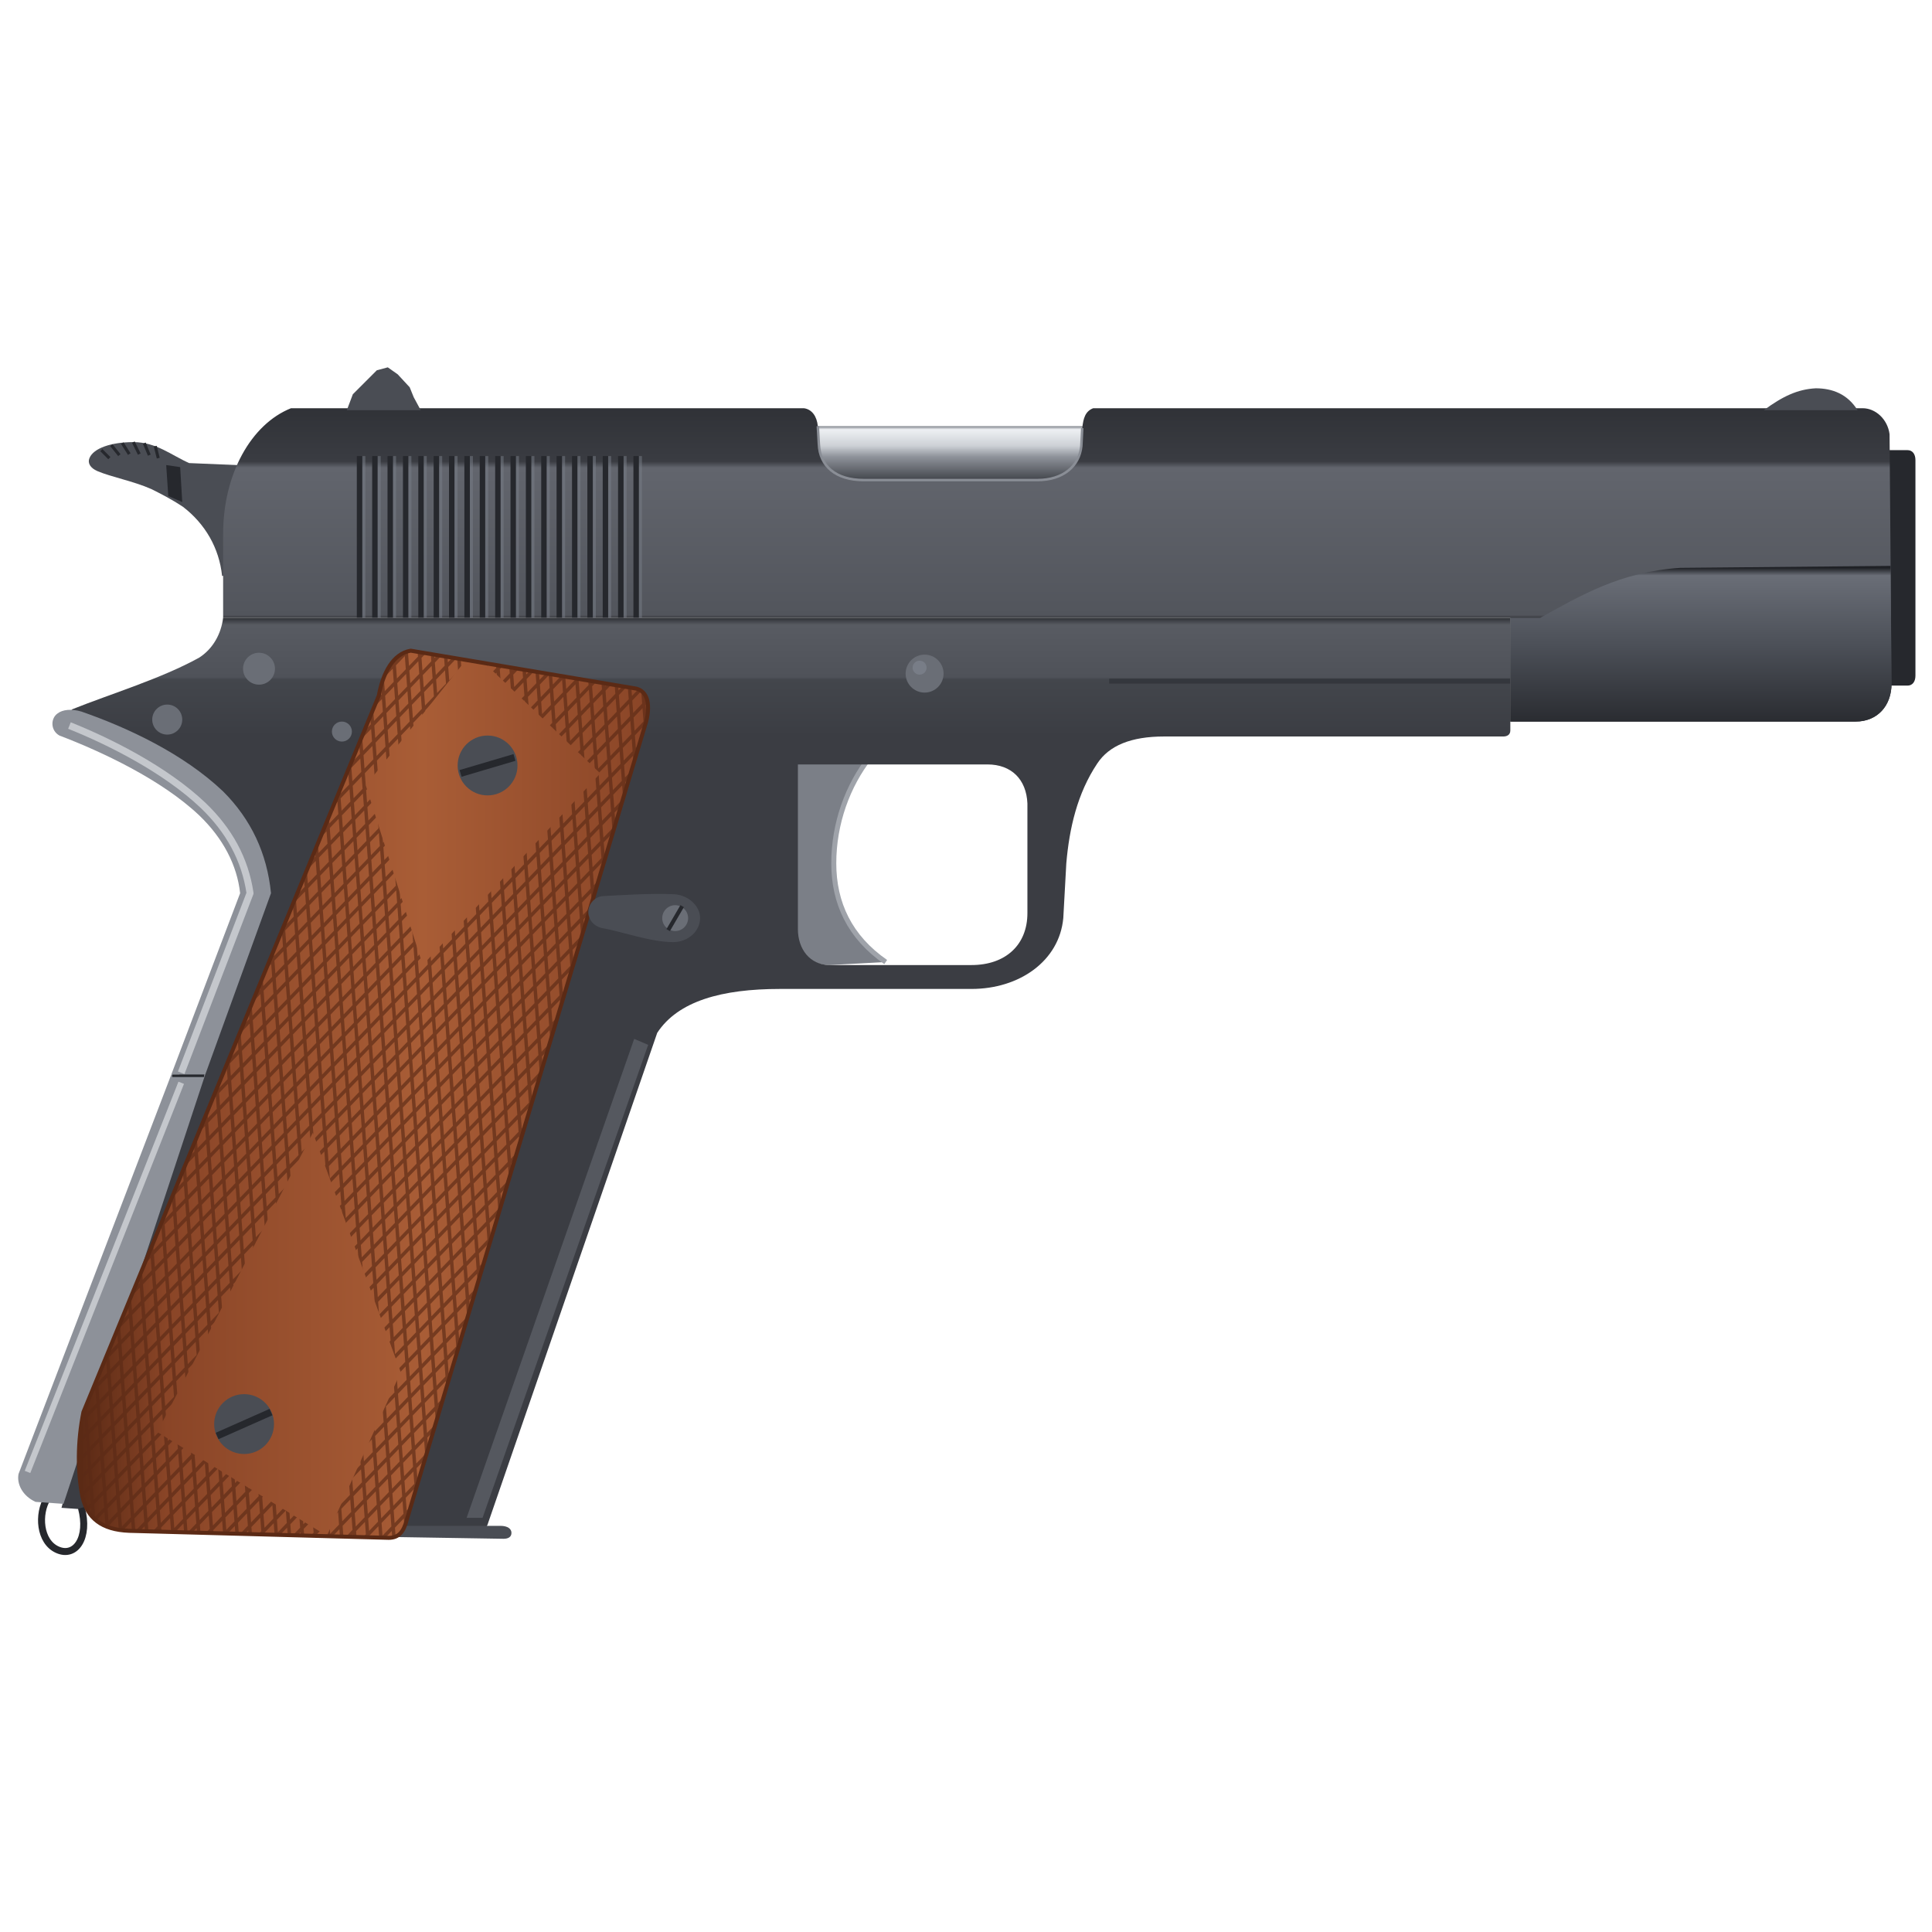
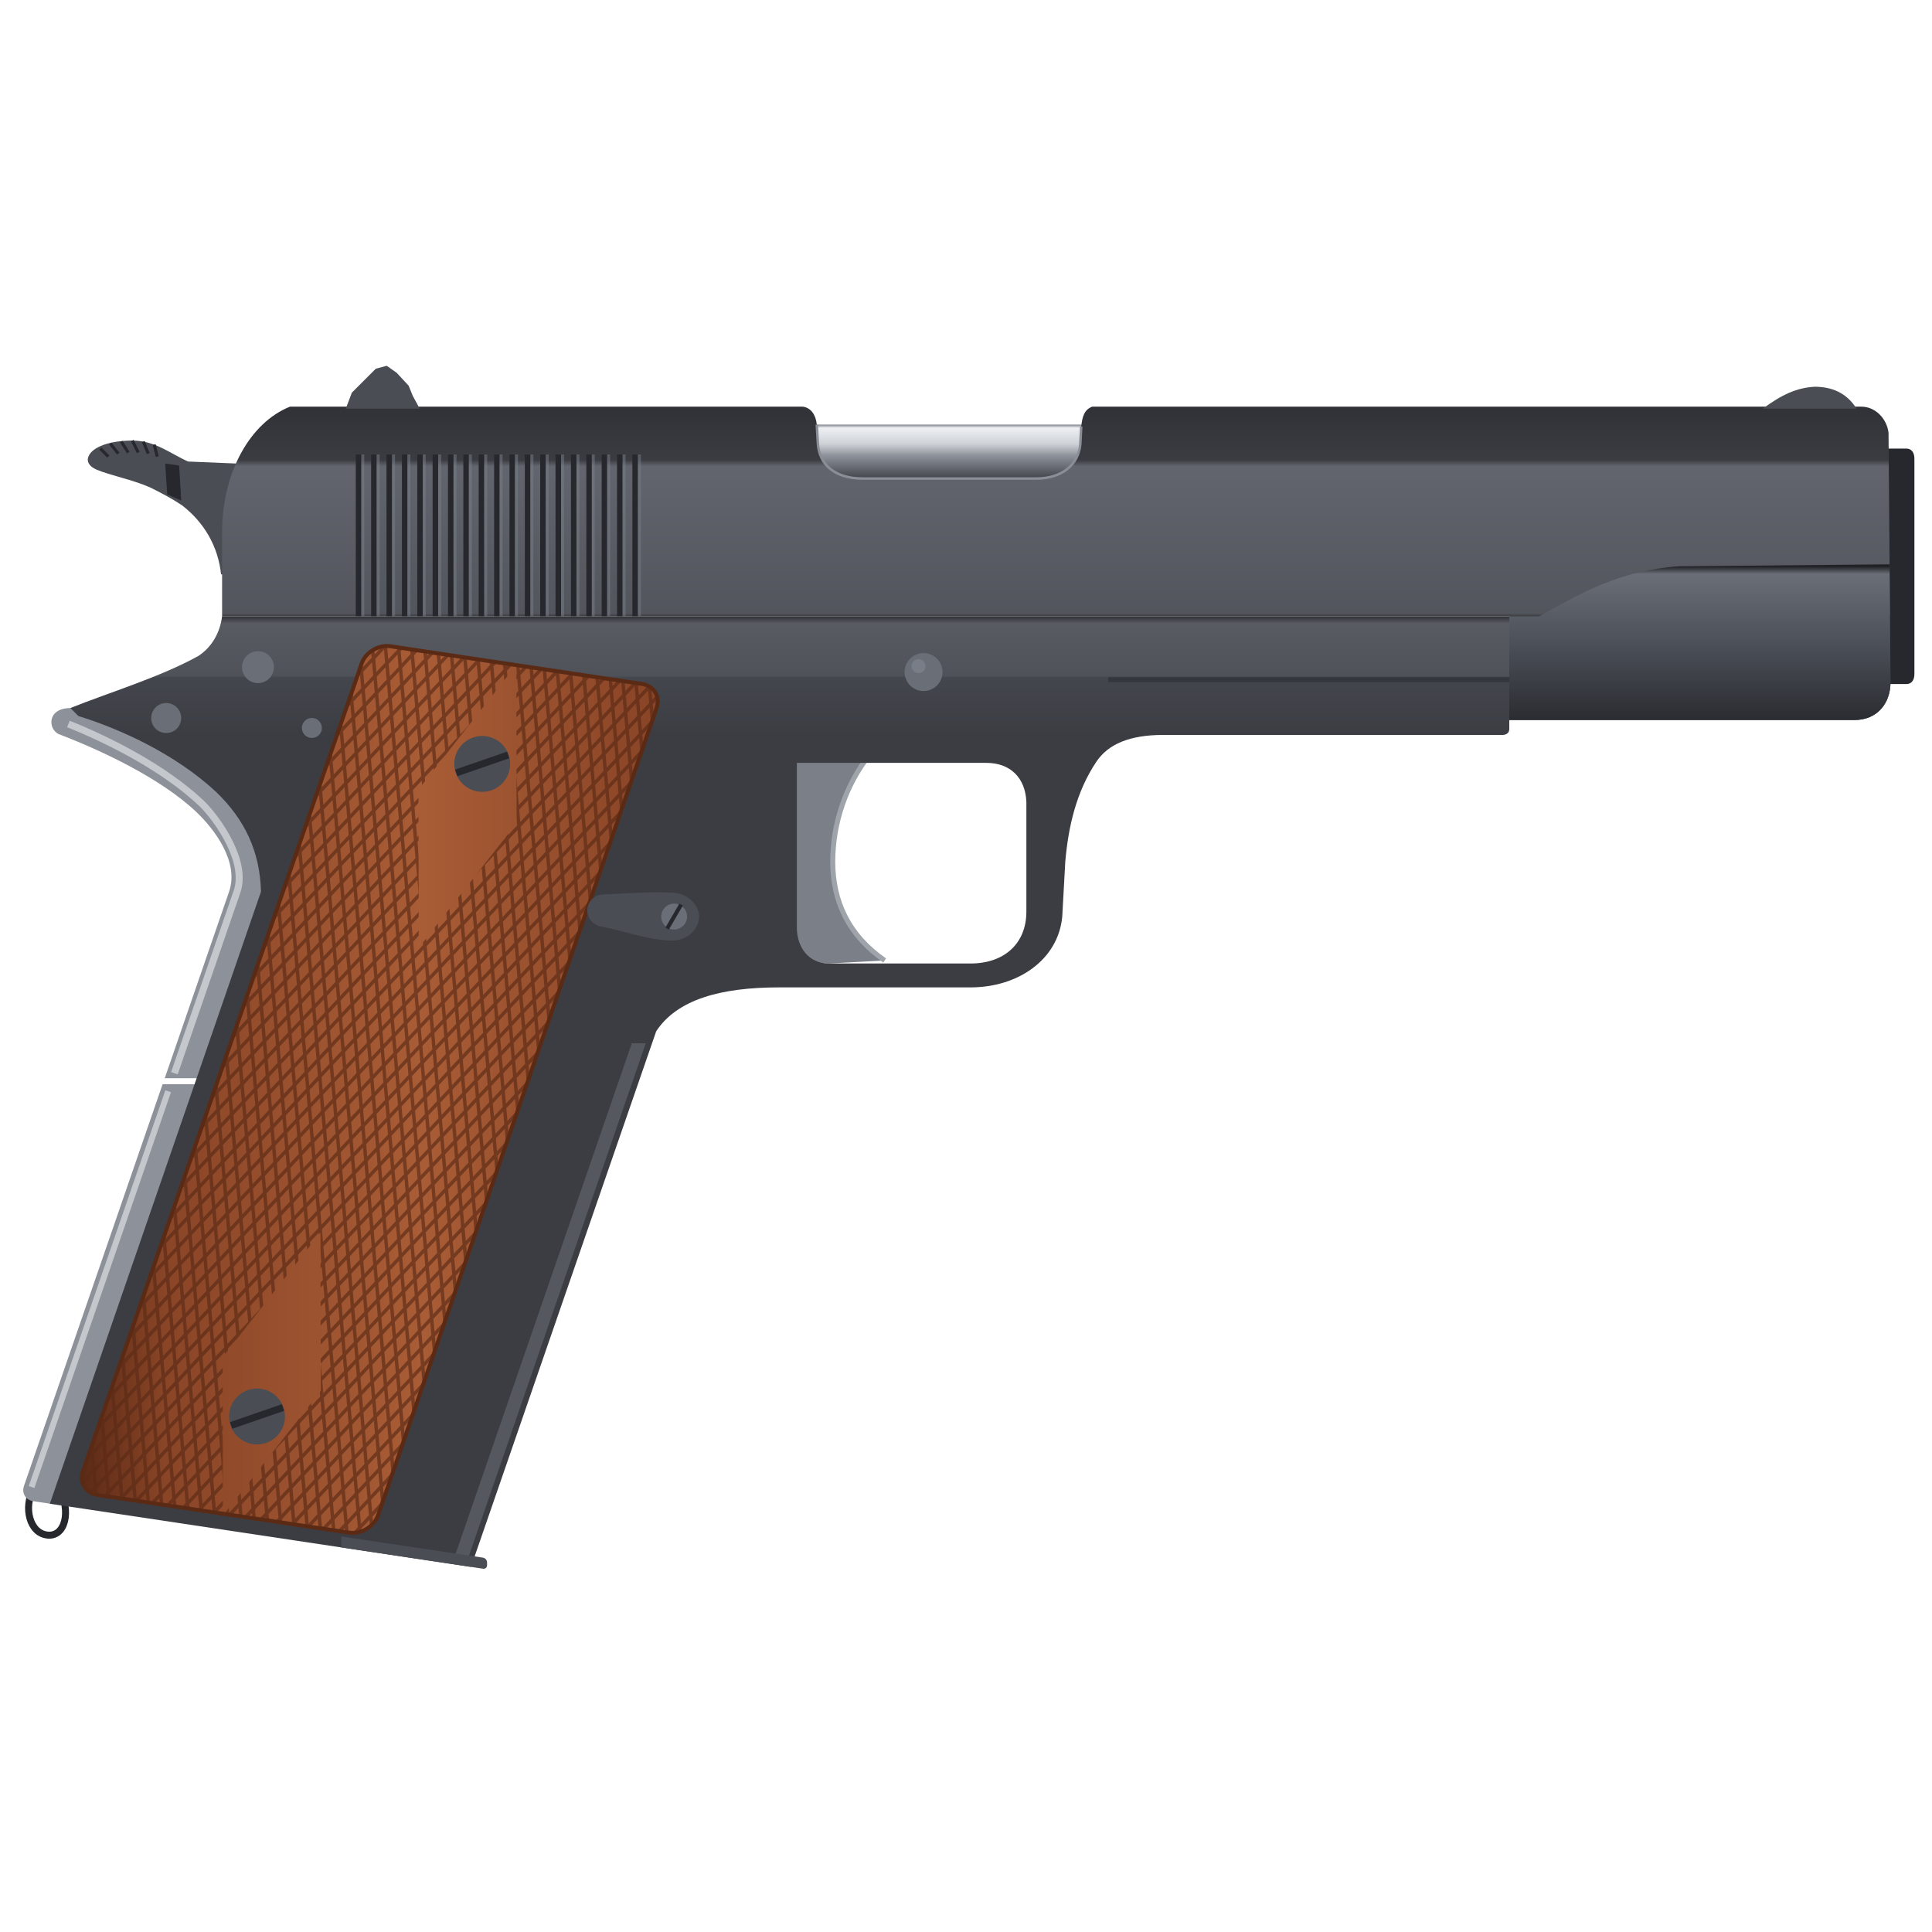
- <svg xmlns="http://www.w3.org/2000/svg" width="256" height="256" viewBox="-113.68 -65.61 224 224" fill-rule="evenodd" stroke-linejoin="round" clip-rule="evenodd">
+ <svg xmlns="http://www.w3.org/2000/svg" width="256" height="256" viewBox="-113.56 -65.43 224 224" fill-rule="evenodd" stroke-linejoin="round" clip-rule="evenodd">
  <defs>
    <linearGradient id="m1911-slide-shading" gradientUnits="userSpaceOnUse" x1="0" y1="-18.28" x2="0" y2="18.05">
      <stop offset="0" stop-color="#303237" />
      <stop offset="0.17" stop-color="#3a3c42" />
      <stop offset="0.19" stop-color="#62656d" />
      <stop offset="0.66" stop-color="#52555c" />
      <stop offset="0.67" stop-color="#36383d" />
      <stop offset="1" stop-color="#36383d" />
    </linearGradient>
    <linearGradient id="m1911-nose-shading" gradientUnits="userSpaceOnUse" x1="0" y1="0.23" x2="0" y2="18.05">
      <stop offset="0" stop-color="#1f2125" />
      <stop offset="0.05" stop-color="#6a6e77" />
      <stop offset="0.5" stop-color="#4c5058" />
      <stop offset="1" stop-color="#2a2c31" />
    </linearGradient>
    <linearGradient id="m1911-frame-shading" gradientUnits="userSpaceOnUse" x1="0" y1="6.02" x2="0" y2="19.78">
      <stop offset="0" stop-color="#2e3035" />
      <stop offset="0.06" stop-color="#585b62" />
      <stop offset="0.5" stop-color="#4f5259" />
      <stop offset="0.52" stop-color="#43464c" />
      <stop offset="1" stop-color="#3b3d43" />
    </linearGradient>
    <linearGradient id="m1911-barrel-shading" gradientUnits="userSpaceOnUse" x1="0" y1="-16.2" x2="0" y2="-9.72">
      <stop offset="0" stop-color="#7e828a" />
      <stop offset="0.06" stop-color="#eef0f3" />
      <stop offset="0.35" stop-color="#cdd1d6" />
      <stop offset="0.55" stop-color="#8e929a" />
      <stop offset="1" stop-color="#3c3f45" />
    </linearGradient>
    <linearGradient id="m1911-wood-shading" gradientUnits="userSpaceOnUse" x1="-104.24" y1="-26.84" x2="-38.29" y2="-26.84">
      <stop offset="0" stop-color="#5b2a15" />
      <stop offset="0.15" stop-color="#8a4527" />
      <stop offset="0.6" stop-color="#a95d36" />
      <stop offset="1" stop-color="#8a4527" />
    </linearGradient>
    <clipPath id="m1911-panel-clip">
-       <path d="M-66.06,9.83 L-39.91,14.23 C-38.53,14.58 -38.29,16.2 -38.76,18.05 L-66.52,110.6 C-66.87,111.99 -67.45,112.69 -68.61,112.69 L-98.69,111.88 C-101.93,111.76 -103.55,110.37 -104.12,107.94 C-104.7,105.05 -104.7,101.58 -104.01,98.11 L-69.76,15.04 C-69.3,12.49 -68.14,10.18 -66.06,9.83 Z" />
+       <path d="M-71.64,11.52 C-71.19,10.2 -69.68,9.29 -68.29,9.5 L-39.12,13.87 C-37.73,14.08 -36.98,15.34 -37.43,16.66 L-69.72,110.24 C-70.17,111.56 -71.68,112.48 -73.06,112.27 L-102.24,107.9 C-103.63,107.69 -104.38,106.44 -103.93,105.11 Z" />
    </clipPath>
  </defs>
  <g id="hammer">
    <path d="M-103.31,-12.49 C-102.85,-13.65 -100.77,-14.35 -98.22,-14.35 C-95.56,-14.35 -93.83,-12.84 -91.75,-11.92 L-83.42,-11.57 L-83.42,1.16 L-87.93,1.16 C-88.27,-2.08 -89.89,-4.86 -92.44,-6.83 C-93.83,-7.75 -94.98,-8.33 -96.14,-8.91 C-98.22,-9.83 -100.77,-10.3 -102.39,-10.99 C-103.2,-11.34 -103.55,-11.92 -103.31,-12.49 Z" fill="#4a4d54" />
    <path d="M-94.41,-11.69 L-92.79,-11.45 L-92.55,-7.4 L-94.17,-8.1 Z" fill="#26282d" />
    <path d="M-101.93,-13.42 L-101,-12.49 M-100.77,-14 L-99.84,-12.84 M-99.5,-14.23 L-98.69,-12.96 M-98.22,-14.35 L-97.53,-12.96 M-96.95,-14.23 L-96.37,-12.84 M-95.68,-13.88 L-95.33,-12.49" stroke="#26282d" stroke-width="0.35" fill="none" />
  </g>
  <g id="barrel">
    <rect x="-20.36" y="-16.2" width="33.55" height="7.29" fill="url(#m1911-barrel-shading)" />
    <path d="M104.93,-13.42 L107.48,-13.42 C108.06,-13.42 108.4,-12.96 108.4,-12.26 L108.4,12.73 C108.4,13.42 108.06,13.88 107.48,13.88 L104.93,13.88 Z" fill="#26282d" />
  </g>
  <g id="trigger">
    <path d="M-22.56,21.75 L-12.61,21.75 C-15.16,25.22 -17.01,29.85 -17.01,34.48 C-17.01,39.1 -15.16,43.04 -10.99,45.93 L-17.47,46.28 C-19.78,46.28 -21.87,44.66 -22.1,42.34 Z" fill="#7b7f87" />
    <path d="M-12.84,22.21 C-15.39,25.45 -17.01,29.85 -17.01,34.48 C-17.01,39.1 -15.16,43.04 -10.99,45.93" stroke="#9fa3aa" stroke-width="0.58" fill="none" />
  </g>
+   <g id="grip-safety">
+     <path d="M-107.02,17.12 C-107.83,17.7 -107.83,19.09 -106.79,19.67 C-101.93,21.52 -94.98,24.76 -90.82,28.69 C-88.74,30.66 -85.8,34.48 -87,37.95 L-94.46,59.58 L-89.37,59.58 L-81.91,37.95 C-82.84,31.58 -86.31,26.61 -91.28,23.14 C-95.91,19.67 -100.54,17.82 -104.24,16.78 C-105.4,16.54 -106.44,16.66 -107.02,17.12 Z" fill="#8d9199" />
+     <path d="M-105.63,18.51 C-101,20.36 -94.52,23.6 -90.13,27.77 C-88.27,29.62 -84.87,34.48 -86.08,37.95 L-93.34,59" stroke="#c4c7cc" stroke-width="0.81" fill="none" />
+   </g>
+   <g id="mainspring-housing">
+     <path d="M-109.69,107.22 C-110.85,109.31 -110.15,112.32 -108.07,112.55 C-105.99,112.78 -105.29,109.77 -106.68,107.22" stroke="#26282d" stroke-width="0.81" fill="none" />
+     <path d="M-94.71,60.28 L-89.62,60.28 L-106.46,109.11 L-109.7,108.62 C-110.58,108.5 -111.07,107.7 -110.78,106.85 Z" fill="#8d9199" />
+     <path d="M-94.06,61.09 L-109.9,106.98" stroke="#c4c7cc" stroke-width="0.69" fill="none" />
+   </g>
  <g id="frame">
-     <path d="M-87.81,6.02 L61.43,6.02 L61.43,19.09 C61.43,19.55 61.09,19.78 60.62,19.78 L21.29,19.78 C17.47,19.78 14.92,20.82 13.54,22.91 C11.22,26.38 10.3,30.43 9.95,34.48 L9.6,40.84 C9.14,45.81 4.51,49.05 -1.04,49.05 L-23.25,49.05 C-29.96,49.05 -35.06,50.44 -37.48,54.14 L-57.04,110.83 C-57.27,111.64 -57.85,112.57 -59,112.57 L-106.55,109.21 L-92.9,59 L-84.57,37.95 L-89.2,28.46 L-104.24,17.59 L-105.4,16.66 C-100.77,14.81 -94.98,13.07 -90.59,10.64 C-88.97,9.6 -88.04,7.87 -87.81,6.02 Z M0.81,23.02 C3.59,23.02 5.32,24.76 5.44,27.54 L5.44,40.26 C5.44,43.96 2.89,46.28 -1.04,46.28 L-17.47,46.28 C-19.78,46.28 -21.17,44.43 -21.17,42.11 L-21.17,23.02 Z" fill="url(#m1911-frame-shading)" />
-     <path d="M-38.53,55.53 L-57.73,110.37 L-59.58,110.37 L-40.15,54.84 Z" fill="#6a6e76" opacity="0.55" />
+     <path d="M-87.81,6.02 L61.43,6.02 L61.43,19.09 C61.43,19.55 61.09,19.78 60.62,19.78 L21.29,19.78 C17.47,19.78 14.92,20.82 13.54,22.91 C11.22,26.38 10.3,30.43 9.95,34.48 L9.6,40.84 C9.14,45.81 4.51,49.05 -1.04,49.05 L-23.25,49.05 C-29.96,49.05 -35.06,50.44 -37.48,54.14 L-58.95,116.24 L-107.78,108.91 L-83.3,37.95 C-83.42,33.32 -85.15,29.62 -88.51,26.38 C-93.25,21.98 -99.61,19.09 -104.47,17.59 L-105.4,16.66 C-100.77,14.81 -94.98,13.07 -90.59,10.64 C-88.97,9.6 -88.04,7.87 -87.81,6.02 Z M0.81,23.02 C3.59,23.02 5.32,24.76 5.44,27.54 L5.44,40.26 C5.44,43.96 2.89,46.28 -1.04,46.28 L-17.47,46.28 C-19.78,46.28 -21.17,44.43 -21.17,42.11 L-21.17,23.02 Z" fill="url(#m1911-frame-shading)" />
+     <path d="M-38.69,55.53 L-59.3,115.27 L-60.84,115.03 L-40.31,55.53 Z" fill="#6a6e76" opacity="0.55" />
    <path d="M14.92,13.07 L61.43,13.07 L61.43,13.65 L14.92,13.65 Z" fill="#26282d" opacity="0.5" />
  </g>
-   <g id="grip-safety">
-     <path d="M-107.02,17.12 C-107.83,17.7 -107.83,19.09 -106.79,19.67 C-101.93,21.52 -94.98,24.76 -90.59,28.92 C-87.81,31.58 -86.19,34.71 -85.84,37.95 L-93.83,59 L-89.89,59 L-82.26,37.95 C-82.72,33.32 -84.57,29.39 -87.81,26.15 C-92.44,21.75 -98.92,18.74 -104.24,16.89 C-105.4,16.54 -106.44,16.66 -107.02,17.12 Z" fill="#8d9199" />
-     <path d="M-105.63,18.51 C-101,20.36 -94.52,23.6 -90.13,27.77 C-87.12,30.66 -85.27,34.01 -84.69,37.95 L-92.67,58.77" stroke="#c4c7cc" stroke-width="0.81" fill="none" />
-   </g>
-   <g id="mainspring-housing">
-     <path d="M-108.17,108.06 C-109.33,109.91 -109.1,113.15 -107.02,114.07 C-104.93,115 -103.31,112.69 -104.24,109.21" stroke="#26282d" stroke-width="0.81" fill="none" />
-     <path d="M-93.83,59 L-89.89,59 L-106.32,108.75 L-109.56,108.52 C-111.07,107.83 -111.76,106.44 -111.53,105.28 Z" fill="#8d9199" />
-     <path d="M-92.67,59.93 L-110.49,105.05" stroke="#c4c7cc" stroke-width="0.69" fill="none" />
-     <path d="M-93.71,59.12 L-90.01,59.12" stroke="#26282d" stroke-width="0.29" fill="none" />
-   </g>
  <g id="magazine">
-     <path d="M-69.53,111.3 L-55.65,111.3 C-54.84,111.3 -54.38,111.64 -54.38,112.11 C-54.38,112.57 -54.72,112.8 -55.3,112.8 L-69.53,112.57 Z" fill="#4a4d54" />
+     <path d="M-73.99,112.71 L-57.55,115.17 C-57.3,115.22 -57.09,115.45 -57.09,115.71 L-57.09,116.05 C-57.09,116.31 -57.3,116.49 -57.55,116.45 L-73.99,113.98 Z" fill="#4a4d54" />
  </g>
  <g id="grip-panel">
-     <path d="M-66.06,9.83 L-39.91,14.23 C-38.53,14.58 -38.29,16.2 -38.76,18.05 L-66.52,110.6 C-66.87,111.99 -67.45,112.69 -68.61,112.69 L-98.69,111.88 C-101.93,111.76 -103.55,110.37 -104.12,107.94 C-104.7,105.05 -104.7,101.58 -104.01,98.11 L-69.76,15.04 C-69.3,12.49 -68.14,10.18 -66.06,9.83 Z" fill="url(#m1911-wood-shading)" />
+     <path d="M-71.64,11.52 C-71.19,10.2 -69.68,9.29 -68.29,9.5 L-39.12,13.87 C-37.73,14.08 -36.98,15.34 -37.43,16.66 L-69.72,110.24 C-70.17,111.56 -71.68,112.48 -73.06,112.27 L-102.24,107.9 C-103.63,107.69 -104.38,106.44 -103.93,105.11 Z" fill="url(#m1911-wood-shading)" />
    <g clip-path="url(#m1911-panel-clip)">
-       <path d="M12.15,-26.38 L24.18,135.13 M10.64,-26.26 L22.68,135.25 M9.14,-26.15 L21.17,135.36 M7.64,-26.03 L19.67,135.48 M6.13,-25.92 L18.16,135.59 M4.63,-25.8 L16.66,135.71 M3.12,-25.68 L15.16,135.82 M1.62,-25.57 L13.65,135.94 M0.12,-25.45 L12.15,136.06 M-1.39,-25.34 L10.64,136.17 M-2.89,-25.22 L9.14,136.29 M-4.4,-25.11 L7.64,136.4 M-5.9,-24.99 L6.13,136.52 M-7.4,-24.99 L4.63,136.63 M-8.91,-24.87 L3.12,136.75 M-10.41,-24.76 L1.62,136.87 M-11.92,-24.64 L0.12,136.98 M-13.42,-24.53 L-1.27,136.98 M-14.92,-24.41 L-2.78,137.1 M-16.43,-24.3 L-4.28,137.21 M-17.93,-24.18 L-5.78,137.33 M-19.32,-24.06 L-7.29,137.44 M-20.82,-23.95 L-8.79,137.56 M-22.33,-23.83 L-10.3,137.68 M-23.83,-23.72 L-11.8,137.79 M-25.34,-23.6 L-13.3,137.91 M-26.84,-23.49 L-14.81,138.02 M-28.34,-23.37 L-16.31,138.14 M-29.85,-23.25 L-17.82,138.25 M-31.35,-23.14 L-19.32,138.37 M-32.86,-23.02 L-20.82,138.49 M-34.36,-22.91 L-22.33,138.6 M-35.87,-22.79 L-23.83,138.72 M-37.37,-22.68 L-25.34,138.83 M-38.87,-22.56 L-26.84,138.95 M-40.38,-22.44 L-28.34,139.06 M-41.88,-22.33 L-29.85,139.18 M-43.39,-22.21 L-31.35,139.3 M-44.89,-22.1 L-32.86,139.41 M-46.39,-21.98 L-34.36,139.53 M-47.9,-21.87 L-35.87,139.64 M-49.4,-21.75 L-37.37,139.76 M-50.91,-21.63 L-38.87,139.87 M-52.41,-21.52 L-40.38,139.99 M-53.91,-21.52 L-41.88,140.1 M-55.42,-21.4 L-43.27,140.22 M-56.92,-21.29 L-44.77,140.34 M-58.43,-21.17 L-46.28,140.34 M-59.81,-21.06 L-47.78,140.45 M-61.32,-20.94 L-49.29,140.57 M-62.82,-20.82 L-50.79,140.68 M-64.33,-20.71 L-52.29,140.8 M-65.83,-20.59 L-53.8,140.91 M-67.33,-20.48 L-55.3,141.03 M-68.84,-20.36 L-56.81,141.15 M-70.34,-20.25 L-58.31,141.26 M-71.85,-20.13 L-59.81,141.38 M-73.35,-20.01 L-61.32,141.49 M-74.85,-19.9 L-62.82,141.61 M-76.36,-19.78 L-64.33,141.72 M-77.86,-19.67 L-65.83,141.84 M-79.37,-19.55 L-67.33,141.96 M-80.87,-19.44 L-68.84,142.07 M-82.37,-19.32 L-70.34,142.19 M-83.88,-19.21 L-71.85,142.3 M-85.38,-19.09 L-73.35,142.42 M-86.89,-18.97 L-74.85,142.53 M-88.39,-18.86 L-76.36,142.65 M-89.89,-18.74 L-77.86,142.77 M-91.4,-18.63 L-79.37,142.88 M-92.9,-18.51 L-80.87,143 M-94.41,-18.4 L-82.37,143.11 M-95.91,-18.28 L-83.88,143.23 M-97.41,-18.16 L-85.27,143.34 M-98.92,-18.16 L-86.77,143.46 M-100.42,-18.05 L-88.27,143.58 M-101.81,-17.93 L-89.78,143.69 M-103.31,-17.82 L-91.28,143.69 M-104.82,-17.7 L-92.79,143.81 M-106.32,-17.59 L-94.29,143.92 M-107.83,-17.47 L-95.79,144.04 M-109.33,-17.35 L-97.3,144.15 M-110.83,-17.24 L-98.8,144.27 M-112.34,-17.12 L-100.31,144.39 M-113.84,-17.01 L-101.81,144.5 M-115.35,-16.89 L-103.31,144.62 M-116.85,-16.78 L-104.82,144.73 M-118.35,-16.66 L-106.32,144.85 M-119.86,-16.54 L-107.83,144.96 M-121.36,-16.43 L-109.33,145.08 M-122.87,-16.31 L-110.83,145.2 M-124.37,-16.2 L-112.34,145.31 M-125.87,-16.08 L-113.84,145.43 M-127.38,-15.97 L-115.35,145.54 M-128.88,-15.85 L-116.85,145.66 M-130.39,-15.73 L-118.35,145.77 M-131.89,-15.62 L-119.86,145.89 M-133.39,-15.5 L-121.36,146.01 M-134.9,-15.39 L-122.87,146.12 M-136.4,-15.27 L-124.37,146.24 M-137.91,-15.16 L-125.76,146.35 M-139.41,-15.04 L-127.26,146.47 M-140.91,-14.92 L-128.77,146.58 M-142.42,-14.81 L-130.27,146.7 M-143.81,-14.81 L-131.78,146.82 M-145.31,-14.69 L-133.28,146.93 M-146.82,-14.58 L-134.78,147.05 M-148.32,-14.46 L-136.29,147.16 M-149.82,-14.35 L-137.79,147.16 M-151.33,-14.23 L-139.3,147.28 M-152.83,-14.11 L-140.8,147.39 M-154.34,-14 L-142.3,147.51 M-155.84,-13.88 L-143.81,147.63 M-157.34,-13.77 L-145.31,147.74 M-158.85,-13.65 L-146.82,147.86 M-160.35,-13.54 L-148.32,147.97 M-161.86,-13.42 L-149.82,148.09 M-163.36,-13.3 L-151.33,148.2 M-164.86,-13.19 L-152.83,148.32 M-166.37,-13.07 L-154.34,148.43 M-167.87,-12.96 L-155.84,148.55 M49.29,65.25 L-62.94,181.99 M48.24,64.21 L-63.98,180.94 M47.2,63.17 L-65.02,179.9 M46.05,62.13 L-66.18,178.86 M45,61.09 L-67.22,177.82 M43.96,60.04 L-68.37,176.78 M42.81,59 L-69.42,175.74 M41.77,57.96 L-70.46,174.7 M40.61,56.92 L-71.61,173.66 M39.57,55.88 L-72.66,172.61 M38.53,54.84 L-73.7,171.57 M37.37,53.8 L-74.85,170.53 M36.33,52.76 L-75.9,169.49 M35.29,51.72 L-77.05,168.45 M34.13,50.67 L-78.09,167.41 M33.09,49.63 L-79.13,166.37 M31.93,48.59 L-80.29,165.33 M30.89,47.55 L-81.33,164.28 M29.85,46.51 L-82.37,163.24 M28.69,45.47 L-83.53,162.2 M27.65,44.43 L-84.57,161.16 M26.61,43.39 L-85.73,160.12 M25.45,42.34 L-86.77,159.08 M24.41,41.3 L-87.81,158.04 M23.25,40.26 L-88.97,157 M22.21,39.22 L-90.01,155.96 M21.17,38.18 L-91.05,154.91 M20.01,37.14 L-92.21,153.87 M18.97,36.1 L-93.25,152.83 M17.93,35.06 L-94.29,151.79 M16.78,34.01 L-95.45,150.75 M15.73,32.97 L-96.49,149.71 M14.58,31.93 L-97.65,148.67 M13.54,30.89 L-98.69,147.63 M12.49,29.85 L-99.73,146.58 M11.34,28.81 L-100.88,145.54 M10.3,27.65 L-101.93,144.5 M9.26,26.61 L-102.97,143.46 M8.1,25.57 L-104.12,142.42 M7.06,24.53 L-105.17,141.38 M6.02,23.49 L-106.32,140.34 M4.86,22.44 L-107.36,139.3 M3.82,21.4 L-108.4,138.25 M2.66,20.36 L-109.56,137.21 M1.62,19.32 L-110.6,136.17 M0.58,18.28 L-111.64,135.13 M-0.58,17.24 L-112.8,134.09 M-1.62,16.2 L-113.84,133.05 M-2.66,15.16 L-115,132.01 M-3.82,14.11 L-116.04,130.97 M-4.86,13.07 L-117.08,129.92 M-6.02,12.03 L-118.24,128.88 M-7.06,10.99 L-119.28,127.84 M-8.1,9.95 L-120.32,126.8 M-9.26,8.91 L-121.48,125.76 M-10.3,7.87 L-122.52,124.72 M-11.34,6.83 L-123.68,123.68 M-12.49,5.78 L-124.72,122.64 M-13.54,4.74 L-125.76,121.59 M-14.69,3.7 L-126.92,120.55 M-15.73,2.66 L-127.96,119.51 M-16.78,1.62 L-129,118.47 M-17.93,0.58 L-130.16,117.43 M-18.97,-0.46 L-131.2,116.39 M-20.01,-1.5 L-132.35,115.35 M-21.17,-2.55 L-133.39,114.31 M-22.21,-3.59 L-134.44,113.26 M-23.37,-4.63 L-135.59,112.22 M-24.41,-5.67 L-136.63,111.18 M-25.45,-6.71 L-137.68,110.14 M-26.61,-7.75 L-138.83,109.1 M-27.65,-8.79 L-139.87,108.06 M-28.69,-9.83 L-141.03,107.02 M-29.85,-10.88 L-142.07,105.98 M-30.89,-11.92 L-143.11,104.93 M-32.05,-12.96 L-144.27,103.89 M-33.09,-14 L-145.31,102.85 M-34.13,-15.04 L-146.35,101.81 M-35.29,-16.08 L-147.51,100.77 M-36.33,-17.12 L-148.55,99.73 M-37.37,-18.16 L-149.71,98.69 M-38.53,-19.21 L-150.75,97.65 M-39.57,-20.25 L-151.79,96.6 M-40.72,-21.29 L-152.95,95.56 M-41.77,-22.33 L-153.99,94.52 M-42.81,-23.37 L-155.03,93.36 M-43.96,-24.41 L-156.19,92.32 M-45,-25.45 L-157.23,91.28 M-46.05,-26.49 L-158.27,90.24 M-47.2,-27.54 L-159.43,89.2 M-48.24,-28.58 L-160.47,88.16 M-49.4,-29.62 L-161.62,87.12 M-50.44,-30.66 L-162.67,86.08 M-51.48,-31.7 L-163.71,85.03 M-52.64,-32.74 L-164.86,83.99 M-53.68,-33.78 L-165.9,82.95 M-54.72,-34.82 L-166.95,81.91 M-55.88,-35.87 L-168.1,80.87 M-56.92,-36.91 L-169.14,79.83 M-57.96,-37.95 L-170.3,78.79 M-59.12,-38.99 L-171.34,77.75 M-60.16,-40.03 L-172.38,76.7 M-61.32,-41.07 L-173.54,75.66 M-62.36,-42.11 L-174.58,74.62 M-63.4,-43.15 L-175.62,73.58 M-64.56,-44.19 L-176.78,72.54 M-65.6,-45.24 L-177.82,71.5 M-66.64,-46.28 L-178.98,70.46 M-67.8,-47.32 L-180.02,69.42 M-68.84,-48.36 L-181.06,68.37 M-69.99,-49.4 L-182.22,67.33 M-71.04,-50.44 L-183.26,66.29 M-72.08,-51.48 L-184.3,65.25 M-73.23,-52.52 L-185.46,64.21 M-74.28,-53.57 L-186.5,63.17 M-75.32,-54.61 L-187.66,62.13 M-76.47,-55.65 L-188.7,61.09 M-77.51,-56.69 L-189.74,60.04 M-78.67,-57.73 L-190.89,59 M-79.71,-58.77 L-191.94,57.96 M-80.75,-59.81 L-192.98,56.92" stroke="#5b2a15" stroke-width="0.4" opacity="0.65" fill="none" />
+       <path d="M10.99,-27.54 L25.11,133.86 M9.49,-27.42 L23.6,133.97 M7.98,-27.19 L22.1,134.09 M6.48,-27.07 L20.71,134.2 M4.97,-26.96 L19.21,134.32 M3.47,-26.84 L17.7,134.55 M1.97,-26.73 L16.2,134.67 M0.46,-26.61 L14.69,134.78 M-1.04,-26.49 L13.19,134.9 M-2.55,-26.26 L11.69,135.01 M-4.05,-26.15 L10.18,135.13 M-5.55,-26.03 L8.68,135.25 M-7.06,-25.92 L7.17,135.48 M-8.56,-25.8 L5.67,135.59 M-10.07,-25.68 L4.16,135.71 M-11.57,-25.57 L2.66,135.82 M-13.07,-25.34 L1.16,135.94 M-14.58,-25.22 L-0.35,136.06 M-15.97,-25.11 L-1.85,136.17 M-17.47,-24.99 L-3.36,136.4 M-18.97,-24.87 L-4.86,136.52 M-20.48,-24.76 L-6.36,136.63 M-21.98,-24.64 L-7.87,136.75 M-23.49,-24.41 L-9.26,136.87 M-24.99,-24.3 L-10.76,136.98 M-26.49,-24.18 L-12.26,137.1 M-28,-24.06 L-13.77,137.33 M-29.5,-23.95 L-15.27,137.44 M-31.01,-23.83 L-16.78,137.56 M-32.51,-23.72 L-18.28,137.68 M-34.01,-23.49 L-19.78,137.79 M-35.52,-23.37 L-21.29,137.91 M-37.02,-23.25 L-22.79,138.02 M-38.53,-23.14 L-24.3,138.25 M-40.03,-23.02 L-25.8,138.37 M-41.53,-22.91 L-27.3,138.49 M-43.04,-22.79 L-28.81,138.6 M-44.54,-22.68 L-30.31,138.72 M-45.93,-22.44 L-31.82,138.83 M-47.43,-22.33 L-33.32,138.95 M-48.94,-22.21 L-34.82,139.18 M-50.44,-22.1 L-36.33,139.3 M-51.95,-21.98 L-37.83,139.41 M-53.45,-21.87 L-39.22,139.53 M-54.95,-21.75 L-40.72,139.64 M-56.46,-21.52 L-42.23,139.76 M-57.96,-21.4 L-43.73,139.87 M-59.47,-21.29 L-45.24,139.99 M-60.97,-21.17 L-46.74,140.22 M-62.47,-21.06 L-48.24,140.34 M-63.98,-20.94 L-49.75,140.45 M-65.48,-20.82 L-51.25,140.57 M-66.99,-20.59 L-52.76,140.68 M-68.49,-20.48 L-54.26,140.8 M-69.99,-20.36 L-55.76,140.91 M-71.5,-20.25 L-57.27,141.15 M-73,-20.13 L-58.77,141.26 M-74.51,-20.01 L-60.28,141.38 M-75.9,-19.9 L-61.78,141.49 M-77.4,-19.67 L-63.28,141.61 M-78.9,-19.55 L-64.79,141.72 M-80.41,-19.44 L-66.29,141.84 M-81.91,-19.32 L-67.8,142.07 M-83.42,-19.21 L-69.18,142.19 M-84.92,-19.09 L-70.69,142.3 M-86.42,-18.97 L-72.19,142.42 M-87.93,-18.74 L-73.7,142.53 M-89.43,-18.63 L-75.2,142.65 M-90.94,-18.51 L-76.7,142.77 M-92.44,-18.4 L-78.21,143 M-93.94,-18.28 L-79.71,143.11 M-95.45,-18.16 L-81.22,143.23 M-96.95,-18.05 L-82.72,143.34 M-98.46,-17.82 L-84.22,143.46 M-99.96,-17.7 L-85.73,143.58 M-101.46,-17.59 L-87.23,143.69 M-102.97,-17.47 L-88.74,143.92 M-104.47,-17.35 L-90.24,144.04 M-105.86,-17.24 L-91.75,144.15 M-107.36,-17.12 L-93.25,144.27 M-108.87,-17.01 L-94.75,144.39 M-110.37,-16.78 L-96.26,144.5 M-111.88,-16.66 L-97.76,144.62 M-113.38,-16.54 L-99.15,144.85 M-114.88,-16.43 L-100.65,144.96 M-116.39,-16.31 L-102.16,145.08 M-117.89,-16.2 L-103.66,145.2 M-119.4,-16.08 L-105.17,145.31 M-120.9,-15.85 L-106.67,145.43 M-122.4,-15.73 L-108.17,145.54 M-123.91,-15.62 L-109.68,145.66 M-125.41,-15.5 L-111.18,145.89 M-126.92,-15.39 L-112.69,146.01 M-128.42,-15.27 L-114.19,146.12 M-129.92,-15.16 L-115.69,146.24 M-131.43,-14.92 L-117.2,146.35 M-132.93,-14.81 L-118.7,146.47 M-134.44,-14.69 L-120.21,146.58 M-135.82,-14.58 L-121.71,146.82 M-137.33,-14.46 L-123.21,146.93 M-138.83,-14.35 L-124.72,147.05 M-140.34,-14.23 L-126.22,147.16 M-141.84,-14 L-127.73,147.28 M-143.34,-13.88 L-129.11,147.39 M-144.85,-13.77 L-130.62,147.51 M-146.35,-13.65 L-132.12,147.74 M-147.86,-13.54 L-133.63,147.86 M-149.36,-13.42 L-135.13,147.97 M-150.86,-13.3 L-136.63,148.09 M-152.37,-13.07 L-138.14,148.2 M-153.87,-12.96 L-139.64,148.32 M-155.38,-12.84 L-141.15,148.43 M-156.88,-12.73 L-142.65,148.67 M-158.38,-12.61 L-144.15,148.78 M-159.89,-12.49 L-145.66,148.9 M-161.39,-12.38 L-147.16,149.01 M-162.9,-12.15 L-148.67,149.13 M-164.4,-12.03 L-150.17,149.24 M-165.79,-11.92 L-151.67,149.36 M-167.29,-11.8 L-153.18,149.59 M-168.8,-11.69 L-154.68,149.71 M49.4,63.63 L-61.32,181.87 M48.24,62.59 L-62.36,180.83 M47.2,61.55 L-63.52,179.79 M46.05,60.51 L-64.56,178.75 M45,59.47 L-65.71,177.82 M43.85,58.43 L-66.76,176.78 M42.81,57.5 L-67.91,175.74 M41.65,56.46 L-68.95,174.7 M40.61,55.42 L-70.11,173.66 M39.45,54.38 L-71.15,172.61 M38.41,53.33 L-72.31,171.57 M37.25,52.29 L-73.35,170.53 M36.21,51.25 L-74.51,169.49 M35.06,50.21 L-75.55,168.57 M34.01,49.17 L-76.7,167.52 M32.86,48.24 L-77.75,166.48 M31.82,47.2 L-78.9,165.44 M30.66,46.16 L-79.94,164.4 M29.62,45.12 L-81.1,163.36 M28.46,44.08 L-82.14,162.32 M27.42,43.04 L-83.3,161.28 M26.26,42 L-84.34,160.35 M25.22,40.96 L-85.5,159.31 M24.06,40.03 L-86.54,158.27 M23.02,38.99 L-87.7,157.23 M21.98,37.95 L-88.74,156.19 M20.82,36.91 L-89.89,155.15 M19.78,35.87 L-90.94,154.1 M18.63,34.82 L-92.09,153.06 M17.59,33.78 L-93.13,152.02 M16.43,32.74 L-94.29,151.1 M15.39,31.7 L-95.33,150.05 M14.23,30.77 L-96.37,149.01 M13.19,29.73 L-97.53,147.97 M12.03,28.69 L-98.57,146.93 M10.99,27.65 L-99.73,145.89 M9.83,26.61 L-100.77,144.85 M8.79,25.57 L-101.93,143.81 M7.64,24.53 L-102.97,142.88 M6.59,23.49 L-104.12,141.84 M5.44,22.56 L-105.17,140.8 M4.4,21.52 L-106.32,139.76 M3.24,20.48 L-107.36,138.72 M2.2,19.44 L-108.52,137.68 M1.04,18.4 L-109.56,136.63 M0,17.35 L-110.72,135.59 M-1.16,16.31 L-111.76,134.55 M-2.2,15.27 L-112.92,133.63 M-3.36,14.23 L-113.96,132.58 M-4.4,13.3 L-115.12,131.54 M-5.55,12.26 L-116.16,130.5 M-6.59,11.22 L-117.31,129.46 M-7.75,10.18 L-118.35,128.42 M-8.79,9.14 L-119.51,127.38 M-9.95,8.1 L-120.55,126.34 M-10.99,7.06 L-121.71,125.41 M-12.15,6.02 L-122.75,124.37 M-13.19,5.09 L-123.91,123.33 M-14.35,4.05 L-124.95,122.29 M-15.39,3.01 L-126.11,121.25 M-16.54,1.97 L-127.15,120.21 M-17.59,0.93 L-128.3,119.16 M-18.74,-0.12 L-129.35,118.12 M-19.78,-1.16 L-130.5,117.08 M-20.94,-2.2 L-131.54,116.16 M-21.98,-3.24 L-132.7,115.12 M-23.14,-4.16 L-133.74,114.07 M-24.18,-5.21 L-134.9,113.03 M-25.34,-6.25 L-135.94,111.99 M-26.38,-7.29 L-137.1,110.95 M-27.54,-8.33 L-138.14,109.91 M-28.58,-9.37 L-139.3,108.87 M-29.73,-10.41 L-140.34,107.94 M-30.77,-11.45 L-141.49,106.9 M-31.93,-12.38 L-142.53,105.86 M-32.97,-13.42 L-143.69,104.82 M-34.13,-14.46 L-144.73,103.78 M-35.17,-15.5 L-145.89,102.74 M-36.33,-16.54 L-146.93,101.69 M-37.37,-17.59 L-148.09,100.65 M-38.53,-18.63 L-149.13,99.61 M-39.57,-19.67 L-150.29,98.69 M-40.72,-20.71 L-151.33,97.65 M-41.77,-21.63 L-152.48,96.6 M-42.92,-22.68 L-153.53,95.56 M-43.96,-23.72 L-154.68,94.52 M-45.12,-24.76 L-155.72,93.48 M-46.16,-25.8 L-156.88,92.44 M-47.32,-26.84 L-157.92,91.4 M-48.36,-27.88 L-159.08,90.47 M-49.4,-28.92 L-160.12,89.43 M-50.56,-29.85 L-161.28,88.39 M-51.6,-30.89 L-162.32,87.35 M-52.76,-31.93 L-163.48,86.31 M-53.8,-32.97 L-164.52,85.27 M-54.95,-34.01 L-165.67,84.22 M-56,-35.06 L-166.71,83.18 M-57.15,-36.1 L-167.76,82.14 M-58.19,-37.14 L-168.91,81.22 M-59.35,-38.18 L-169.95,80.18 M-60.39,-39.1 L-171.11,79.13 M-61.55,-40.15 L-172.15,78.09 M-62.59,-41.19 L-173.31,77.05 M-63.75,-42.23 L-174.35,76.01 M-64.79,-43.27 L-175.51,74.97 M-65.95,-44.31 L-176.55,73.93 M-66.99,-45.35 L-177.71,73 M-68.14,-46.39 L-178.75,71.96 M-69.18,-47.32 L-179.9,70.92 M-70.34,-48.36 L-180.94,69.88 M-71.38,-49.4 L-182.1,68.84 M-72.54,-50.44 L-183.14,67.8 M-73.58,-51.48 L-184.3,66.76 M-74.74,-52.52 L-185.34,65.71 M-75.78,-53.57 L-186.5,64.67 M-76.94,-54.61 L-187.54,63.75 M-77.98,-55.65 L-188.7,62.71 M-79.13,-56.57 L-189.74,61.66 M-80.18,-57.62 L-190.89,60.62 M-81.33,-58.66 L-191.94,59.58 M-82.37,-59.7 L-193.09,58.54" stroke="#5b2a15" stroke-width="0.4" opacity="0.65" fill="none" />
    </g>
-     <path d="M-58.89,9.95 L-44.08,24.06 L-64.67,46.28 L-71.27,25.45 Z" fill="url(#m1911-wood-shading)" clip-path="url(#m1911-panel-clip)" />
-     <path d="M-77.4,65.71 L-67.22,93.48 L-75.78,112.45 L-95.45,100.42 Z" fill="url(#m1911-wood-shading)" clip-path="url(#m1911-panel-clip)" />
-     <path d="M-66.06,9.83 L-39.91,14.23 C-38.53,14.58 -38.29,16.2 -38.76,18.05 L-66.52,110.6 C-66.87,111.99 -67.45,112.69 -68.61,112.69 L-98.69,111.88 C-101.93,111.76 -103.55,110.37 -104.12,107.94 C-104.7,105.05 -104.7,101.58 -104.01,98.11 L-69.76,15.04 C-69.3,12.49 -68.14,10.18 -66.06,9.83 Z" stroke="#5b2a15" stroke-width="0.46" fill="none" />
-     <circle cx="-57.15" cy="23.14" r="3.47" fill="#4a4d54" />
-     <path d="M-60.28,24.06 L-54.03,22.21" stroke="#26282d" stroke-width="0.81" />
-     <circle cx="-85.38" cy="99.5" r="3.47" fill="#4a4d54" />
-     <path d="M-88.51,100.88 L-82.26,98.11" stroke="#26282d" stroke-width="0.81" />
+     <path d="M-53.69,11.65 L-53.67,30.02 L-65.01,44.46 L-65.04,26.1 Z" fill="url(#m1911-wood-shading)" clip-path="url(#m1911-panel-clip)" />
+     <path d="M-76.4,77.48 L-76.37,95.84 L-87.72,110.29 L-87.75,91.92 Z" fill="url(#m1911-wood-shading)" clip-path="url(#m1911-panel-clip)" />
+     <path d="M-71.64,11.52 C-71.19,10.2 -69.68,9.29 -68.29,9.5 L-39.12,13.87 C-37.73,14.08 -36.98,15.34 -37.43,16.66 L-69.72,110.24 C-70.17,111.56 -71.68,112.48 -73.06,112.27 L-102.24,107.9 C-103.63,107.69 -104.38,106.44 -103.93,105.11 Z" stroke="#5b2a15" stroke-width="0.46" fill="none" />
+     <circle cx="-57.65" cy="23.14" r="3.24" fill="#4a4d54" />
+     <path d="M-60.66,24.18 L-54.64,22.1" stroke="#26282d" stroke-width="0.81" />
+     <circle cx="-83.76" cy="98.8" r="3.24" fill="#4a4d54" />
+     <path d="M-86.77,99.84 L-80.75,97.76" stroke="#26282d" stroke-width="0.81" />
  </g>
  <g id="slide">
    <path d="M-79.94,-18.28 L-20.48,-18.28 C-19.55,-18.16 -18.97,-17.35 -18.86,-16.2 L-18.74,-14.11 C-18.63,-11.57 -16.78,-9.95 -13.54,-9.95 L6.59,-9.95 C9.6,-9.95 11.45,-11.57 11.69,-13.88 L11.8,-15.97 C11.92,-17.12 12.15,-17.93 13.07,-18.28 L102.27,-18.28 C103.78,-18.28 105.17,-17.01 105.4,-15.27 L105.63,13.65 C105.63,16.2 104.01,18.05 101.46,18.05 L61.43,18.05 L61.43,6.02 L-87.81,6.02 L-87.81,-3.7 C-87.81,-10.64 -84.57,-16.43 -79.94,-18.28 Z" fill="url(#m1911-slide-shading)" />
    <path d="M61.43,6.02 L64.9,6.02 C69.53,3.47 74.16,0.69 81.1,0.23 L105.51,0 L105.63,13.65 C105.63,16.2 104.01,18.05 101.46,18.05 L61.43,18.05 Z" fill="url(#m1911-nose-shading)" />
    <path d="M-18.86,-16.2 L-18.74,-14.11 C-18.63,-11.57 -16.78,-9.95 -13.54,-9.95 L6.59,-9.95 C9.6,-9.95 11.45,-11.57 11.69,-13.88 L11.8,-15.97" stroke="#8a8e96" stroke-width="0.29" fill="none" />
    <g id="serrations">
      <rect x="-72.31" y="-12.73" width="0.64" height="18.74" fill="#26282d" />
      <rect x="-71.67" y="-12.73" width="0.35" height="18.74" fill="#787d87" opacity="0.5" />
      <rect x="-70.53" y="-12.73" width="0.64" height="18.74" fill="#26282d" />
      <rect x="-69.89" y="-12.73" width="0.35" height="18.74" fill="#787d87" opacity="0.5" />
      <rect x="-68.75" y="-12.73" width="0.64" height="18.74" fill="#26282d" />
      <rect x="-68.11" y="-12.73" width="0.35" height="18.74" fill="#787d87" opacity="0.5" />
      <rect x="-66.96" y="-12.73" width="0.64" height="18.74" fill="#26282d" />
      <rect x="-66.33" y="-12.73" width="0.35" height="18.74" fill="#787d87" opacity="0.5" />
      <rect x="-65.18" y="-12.73" width="0.64" height="18.74" fill="#26282d" />
      <rect x="-64.55" y="-12.73" width="0.35" height="18.74" fill="#787d87" opacity="0.5" />
      <rect x="-63.4" y="-12.73" width="0.64" height="18.74" fill="#26282d" />
      <rect x="-62.76" y="-12.73" width="0.35" height="18.74" fill="#787d87" opacity="0.5" />
      <rect x="-61.62" y="-12.73" width="0.64" height="18.74" fill="#26282d" />
      <rect x="-60.98" y="-12.73" width="0.35" height="18.74" fill="#787d87" opacity="0.5" />
      <rect x="-59.84" y="-12.73" width="0.64" height="18.74" fill="#26282d" />
      <rect x="-59.2" y="-12.73" width="0.35" height="18.74" fill="#787d87" opacity="0.5" />
      <rect x="-58.06" y="-12.73" width="0.64" height="18.74" fill="#26282d" />
      <rect x="-57.42" y="-12.73" width="0.35" height="18.74" fill="#787d87" opacity="0.5" />
      <rect x="-56.27" y="-12.73" width="0.64" height="18.74" fill="#26282d" />
      <rect x="-55.64" y="-12.73" width="0.35" height="18.74" fill="#787d87" opacity="0.5" />
      <rect x="-54.49" y="-12.73" width="0.64" height="18.74" fill="#26282d" />
      <rect x="-53.86" y="-12.73" width="0.35" height="18.74" fill="#787d87" opacity="0.5" />
      <rect x="-52.71" y="-12.73" width="0.64" height="18.74" fill="#26282d" />
      <rect x="-52.07" y="-12.73" width="0.35" height="18.74" fill="#787d87" opacity="0.5" />
      <rect x="-50.93" y="-12.73" width="0.64" height="18.74" fill="#26282d" />
      <rect x="-50.29" y="-12.73" width="0.35" height="18.74" fill="#787d87" opacity="0.5" />
      <rect x="-49.15" y="-12.73" width="0.64" height="18.74" fill="#26282d" />
      <rect x="-48.51" y="-12.73" width="0.35" height="18.74" fill="#787d87" opacity="0.5" />
      <rect x="-47.36" y="-12.73" width="0.64" height="18.74" fill="#26282d" />
      <rect x="-46.73" y="-12.73" width="0.35" height="18.74" fill="#787d87" opacity="0.5" />
      <rect x="-45.58" y="-12.73" width="0.64" height="18.74" fill="#26282d" />
      <rect x="-44.95" y="-12.73" width="0.35" height="18.74" fill="#787d87" opacity="0.5" />
      <rect x="-43.8" y="-12.73" width="0.64" height="18.74" fill="#26282d" />
      <rect x="-43.17" y="-12.73" width="0.35" height="18.74" fill="#787d87" opacity="0.5" />
      <rect x="-42.02" y="-12.73" width="0.64" height="18.74" fill="#26282d" />
      <rect x="-41.38" y="-12.73" width="0.35" height="18.74" fill="#787d87" opacity="0.5" />
      <rect x="-40.24" y="-12.73" width="0.64" height="18.74" fill="#26282d" />
      <rect x="-39.6" y="-12.73" width="0.35" height="18.74" fill="#787d87" opacity="0.5" />
    </g>
    <path id="rear-sight" d="M-73.47,-18.05 L-72.77,-19.9 L-71.27,-21.4 L-69.99,-22.68 L-68.72,-23.02 L-67.57,-22.21 L-66.18,-20.71 L-65.71,-19.55 L-64.9,-18.05 Z" fill="#4a4d54" />
    <path id="front-sight" d="M90.82,-18.05 C93.02,-19.67 94.75,-20.48 96.84,-20.59 C98.8,-20.59 100.54,-19.9 101.69,-18.05 Z" fill="#4a4d54" />
  </g>
  <g id="pins" fill="#6a6e76">
    <circle cx="-83.65" cy="11.92" r="1.85" />
    <circle cx="-94.29" cy="17.82" r="1.74" />
-     <circle cx="-74.04" cy="19.21" r="1.16" />
+     <circle cx="-77.4" cy="18.97" r="1.16" />
    <circle cx="-6.48" cy="12.49" r="2.2" />
    <circle cx="-7.06" cy="11.8" r="0.81" fill="#787d87" />
    <path d="M-43.85,38.29 C-41.77,38.18 -38.29,37.95 -35.75,38.06 C-34.01,38.06 -32.51,39.34 -32.51,40.84 C-32.51,42.34 -33.9,43.62 -35.63,43.62 C-38.29,43.62 -41.77,42.34 -43.85,42 C-44.89,41.77 -45.47,40.96 -45.47,40.15 C-45.47,39.22 -44.77,38.41 -43.85,38.29 Z" fill="#4a4d54" />
    <circle cx="-35.4" cy="40.84" r="1.5" fill="#6a6e76" />
    <path d="M-36.21,42.23 L-34.59,39.45" stroke="#26282d" stroke-width="0.46" />
  </g>
</svg>
